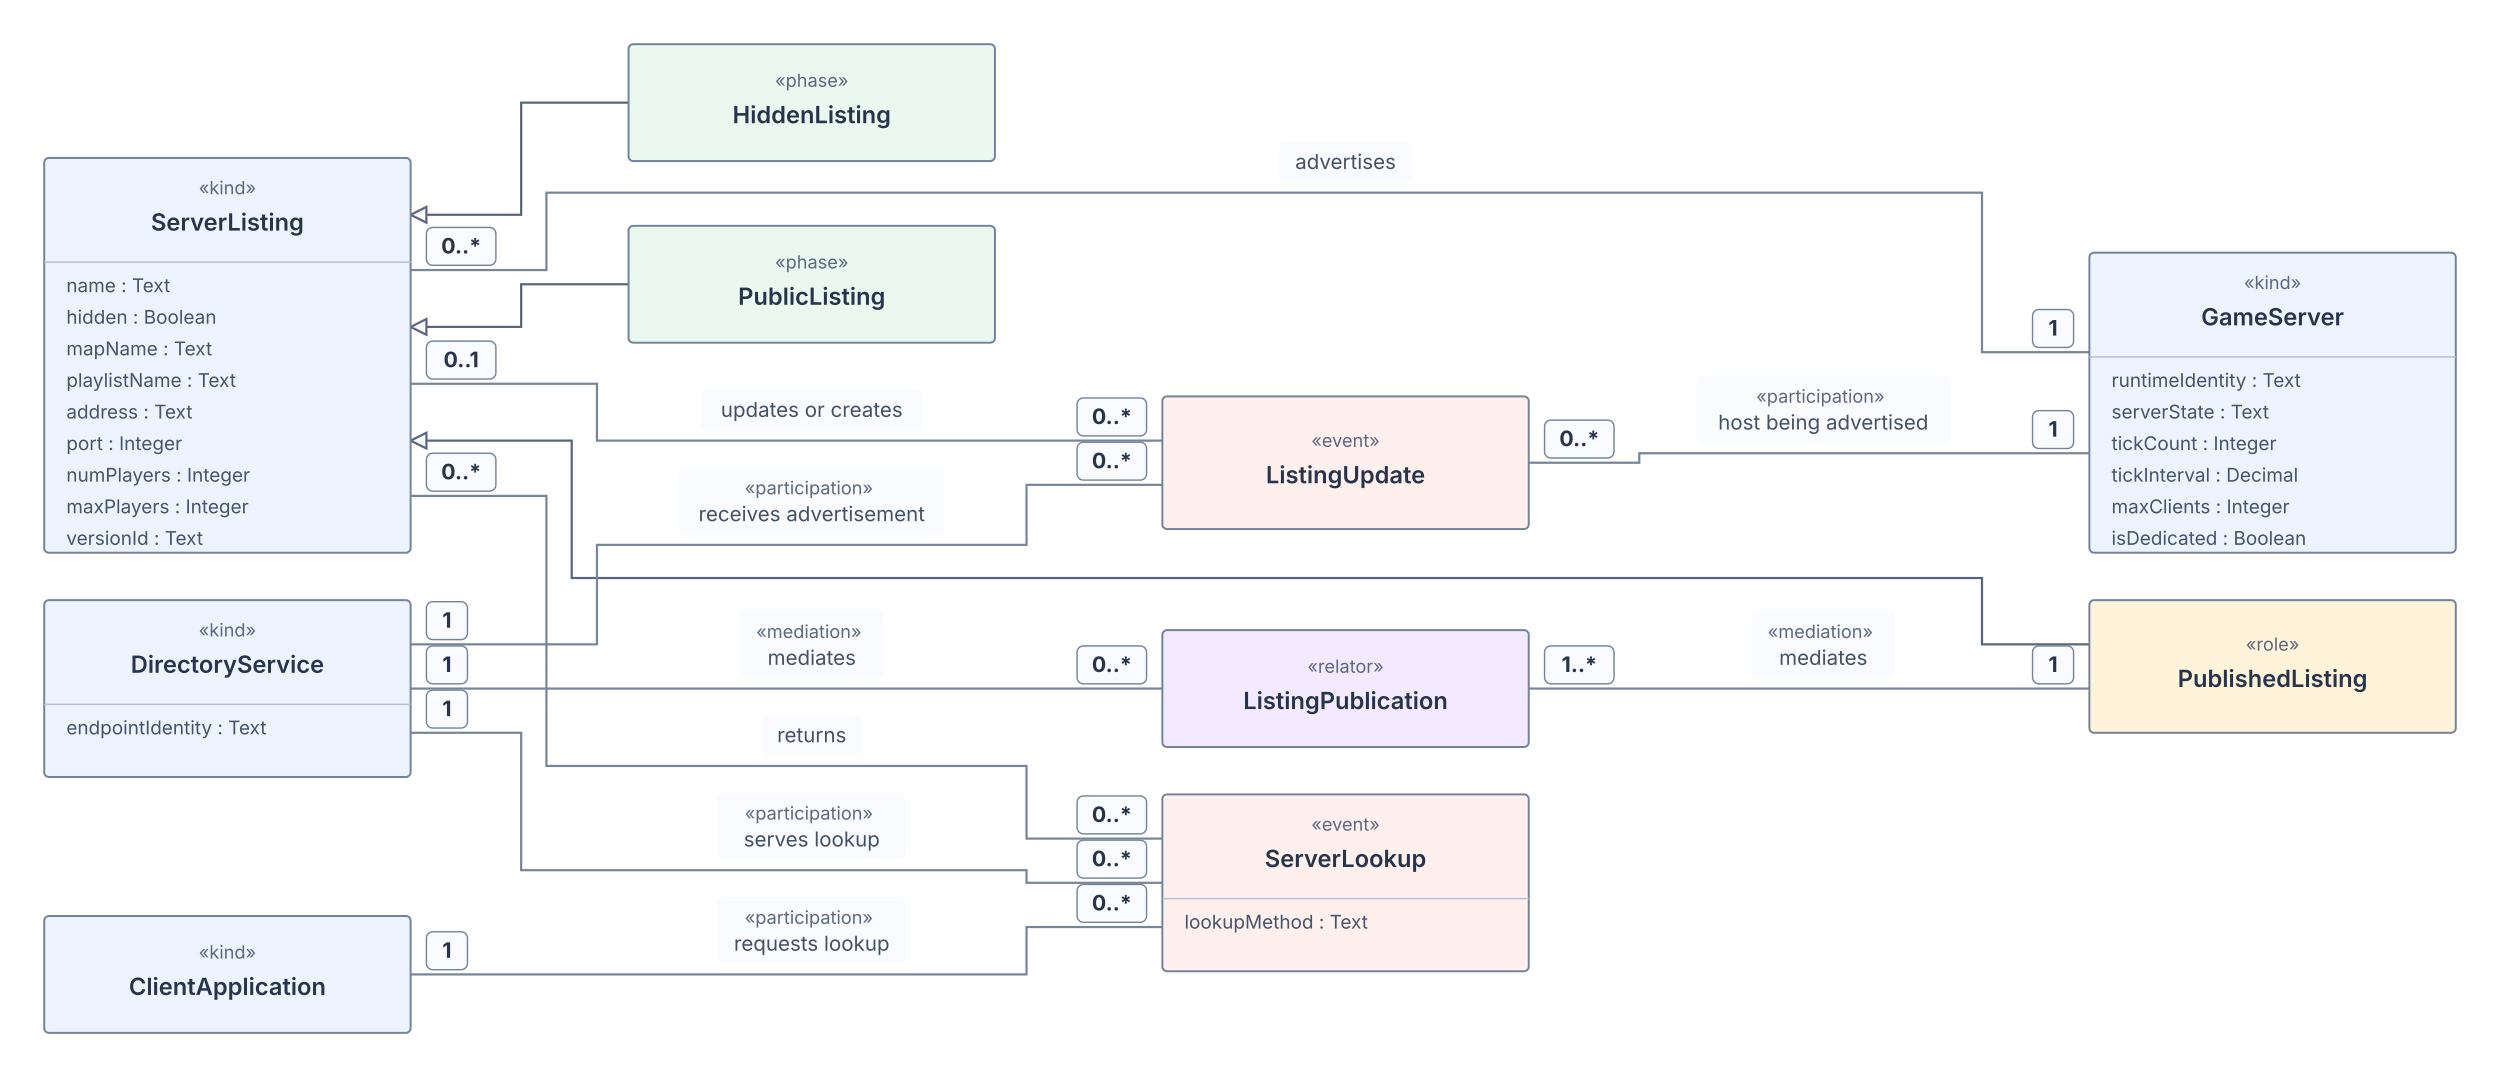
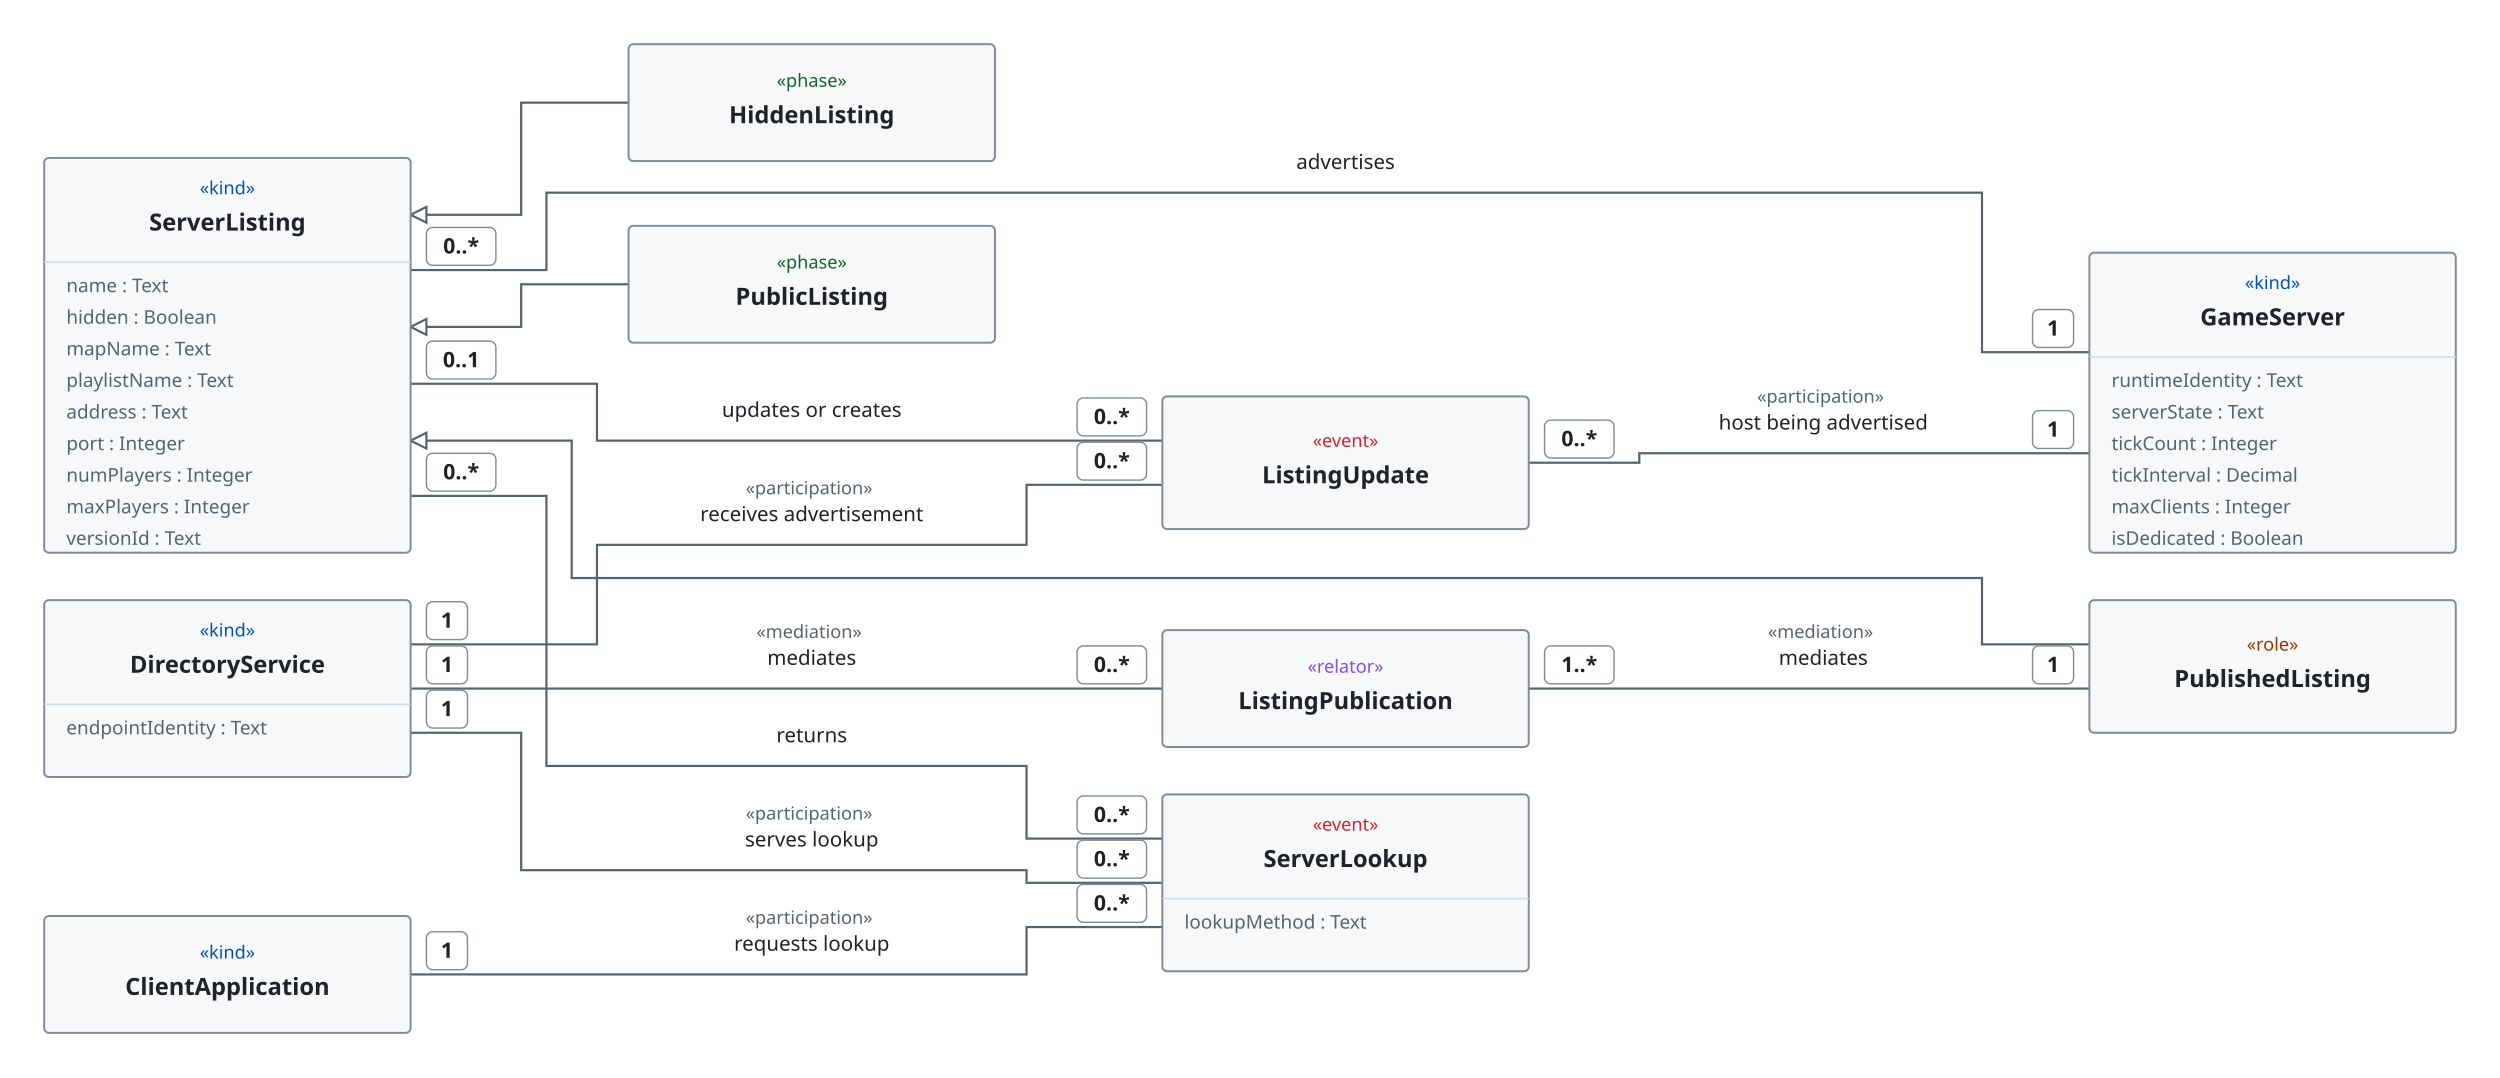
- <svg xmlns="http://www.w3.org/2000/svg" width="1583" height="682" viewBox="0 0 1583 682" role="img" aria-label="R5 server discovery and publication" style="font-family:Inter,Segoe UI,Arial,sans-serif">
+ <svg xmlns="http://www.w3.org/2000/svg" width="1583" height="682" viewBox="0 0 1583 682" role="img" aria-label="R5 server discovery and publication" style="font-family:-apple-system,BlinkMacSystemFont,Segoe UI,Noto Sans,Helvetica,Arial,sans-serif">
  <defs>
    <marker id="inheritance-_R_0_" markerWidth="13" markerHeight="12" refX="11" refY="6" orient="auto" markerUnits="userSpaceOnUse">
-       <path d="M1 1 L11 6 L1 11 Z" fill="var(--canvas,#fafbfe)" stroke="var(--diagram-inheritance,#57667e)" stroke-width="1.4" />
+       <path d="M1 1 L11 6 L1 11 Z" fill="var(--canvas,#ffffff)" stroke="var(--diagram-inheritance,#59636e)" stroke-width="1.4" />
    </marker>
    <marker id="inheritance-_R_0_-active" markerWidth="13" markerHeight="12" refX="11" refY="6" orient="auto" markerUnits="userSpaceOnUse">
-       <path d="M1 1 L11 6 L1 11 Z" fill="var(--canvas,#fafbfe)" stroke="var(--accent,#486bd0)" stroke-width="1.4" />
+       <path d="M1 1 L11 6 L1 11 Z" fill="var(--canvas,#ffffff)" stroke="var(--accent,#0969da)" stroke-width="1.4" />
    </marker>
  </defs>
  <g class="relation-routes">
    <g class="diagram-element edge relation-route generalization" data-edge="generalization-PublishedListing-ServerListing" data-element-kind="edge" data-element-id="generalization-PublishedListing-ServerListing" data-source="class-PublishedListing" data-target="class-ServerListing" aria-label="PublishedListing inherits ServerListing">
      <g>
-         <path class="edge-path" d="M1323 408 L1255 408 L1255 366 L362 366 L362 279 L260 279" fill="none" stroke="var(--diagram-inheritance,#57667e)" stroke-width="1.4" marker-end="url(#inheritance-_R_0_)" />
+         <path class="edge-path" d="M1323 408 L1255 408 L1255 366 L362 366 L362 279 L260 279" fill="none" stroke="var(--diagram-inheritance,#59636e)" stroke-width="1.4" marker-end="url(#inheritance-_R_0_)" />
      </g>
    </g>
    <g class="diagram-element edge relation-route generalization" data-edge="generalization-HiddenListing-ServerListing" data-element-kind="edge" data-element-id="generalization-HiddenListing-ServerListing" data-source="class-HiddenListing" data-target="class-ServerListing" aria-label="HiddenListing inherits ServerListing">
      <g>
-         <path class="edge-path" d="M398 65 L330 65 L330 136 L260 136" fill="none" stroke="var(--diagram-inheritance,#57667e)" stroke-width="1.4" marker-end="url(#inheritance-_R_0_)" />
+         <path class="edge-path" d="M398 65 L330 65 L330 136 L260 136" fill="none" stroke="var(--diagram-inheritance,#59636e)" stroke-width="1.4" marker-end="url(#inheritance-_R_0_)" />
      </g>
    </g>
    <g class="diagram-element edge relation-route generalization" data-edge="generalization-PublicListing-ServerListing" data-element-kind="edge" data-element-id="generalization-PublicListing-ServerListing" data-source="class-PublicListing" data-target="class-ServerListing" aria-label="PublicListing inherits ServerListing">
      <g>
-         <path class="edge-path" d="M398 180 L330 180 L330 207 L260 207" fill="none" stroke="var(--diagram-inheritance,#57667e)" stroke-width="1.4" marker-end="url(#inheritance-_R_0_)" />
+         <path class="edge-path" d="M398 180 L330 180 L330 207 L260 207" fill="none" stroke="var(--diagram-inheritance,#59636e)" stroke-width="1.4" marker-end="url(#inheritance-_R_0_)" />
      </g>
    </g>
    <g class="diagram-element edge relation-route" data-edge="relation-backend-ListingPublication-DirectoryService-mediates" data-element-kind="edge" data-element-id="relation-backend-ListingPublication-DirectoryService-mediates" data-source="class-ListingPublication" data-target="class-DirectoryService" aria-label="mediates: ListingPublication (0..*), DirectoryService (1)">
      <g>
-         <path class="edge-path" d="M736 436 L260 436" fill="none" stroke="var(--diagram-edge,#77859a)" stroke-width="1.4" />
+         <path class="edge-path" d="M736 436 L260 436" fill="none" stroke="var(--diagram-edge,#59636e)" stroke-width="1.4" />
      </g>
    </g>
    <g class="diagram-element edge relation-route" data-edge="relation-backend-ListingPublication-PublishedListing-mediates" data-element-kind="edge" data-element-id="relation-backend-ListingPublication-PublishedListing-mediates" data-source="class-ListingPublication" data-target="class-PublishedListing" aria-label="mediates: ListingPublication (1..*), PublishedListing (1)">
      <g>
-         <path class="edge-path" d="M968 436 L1323 436" fill="none" stroke="var(--diagram-edge,#77859a)" stroke-width="1.4" />
+         <path class="edge-path" d="M968 436 L1323 436" fill="none" stroke="var(--diagram-edge,#59636e)" stroke-width="1.4" />
      </g>
    </g>
    <g class="diagram-element edge relation-route" data-edge="relation-backend-ServerListing-GameServer-advertises" data-element-kind="edge" data-element-id="relation-backend-ServerListing-GameServer-advertises" data-source="class-ServerListing" data-target="class-GameServer" aria-label="advertises: ServerListing (0..*), GameServer (1)">
      <g>
-         <path class="edge-path" d="M260 171 L346 171 L346 122 L1255 122 L1255 223 L1323 223" fill="none" stroke="var(--diagram-edge,#77859a)" stroke-width="1.4" />
+         <path class="edge-path" d="M260 171 L346 171 L346 122 L1255 122 L1255 223 L1323 223" fill="none" stroke="var(--diagram-edge,#59636e)" stroke-width="1.4" />
      </g>
    </g>
    <g class="diagram-element edge relation-route" data-edge="relation-backend-GameServer-ListingUpdate-host-being-advertised" data-element-kind="edge" data-element-id="relation-backend-GameServer-ListingUpdate-host-being-advertised" data-source="class-GameServer" data-target="class-ListingUpdate" aria-label="host being advertised: GameServer (1), ListingUpdate (0..*)">
      <g>
-         <path class="edge-path" d="M1323 287 L1038 287 L1038 293 L968 293" fill="none" stroke="var(--diagram-edge,#77859a)" stroke-width="1.4" />
+         <path class="edge-path" d="M1323 287 L1038 287 L1038 293 L968 293" fill="none" stroke="var(--diagram-edge,#59636e)" stroke-width="1.4" />
      </g>
    </g>
    <g class="diagram-element edge relation-route" data-edge="relation-backend-DirectoryService-ListingUpdate-receives-advertisement" data-element-kind="edge" data-element-id="relation-backend-DirectoryService-ListingUpdate-receives-advertisement" data-source="class-DirectoryService" data-target="class-ListingUpdate" aria-label="receives advertisement: DirectoryService (1), ListingUpdate (0..*)">
      <g>
-         <path class="edge-path" d="M260 408 L378 408 L378 345 L650 345 L650 307 L736 307" fill="none" stroke="var(--diagram-edge,#77859a)" stroke-width="1.4" />
+         <path class="edge-path" d="M260 408 L378 408 L378 345 L650 345 L650 307 L736 307" fill="none" stroke="var(--diagram-edge,#59636e)" stroke-width="1.4" />
      </g>
    </g>
    <g class="diagram-element edge relation-route" data-edge="relation-backend-ListingUpdate-ServerListing-updates-or-creates" data-element-kind="edge" data-element-id="relation-backend-ListingUpdate-ServerListing-updates-or-creates" data-source="class-ListingUpdate" data-target="class-ServerListing" aria-label="updates or creates: ListingUpdate (0..*), ServerListing (0..1)">
      <g>
-         <path class="edge-path" d="M736 279 L378 279 L378 243 L260 243" fill="none" stroke="var(--diagram-edge,#77859a)" stroke-width="1.4" />
+         <path class="edge-path" d="M736 279 L378 279 L378 243 L260 243" fill="none" stroke="var(--diagram-edge,#59636e)" stroke-width="1.4" />
      </g>
    </g>
    <g class="diagram-element edge relation-route" data-edge="relation-backend-ClientApplication-ServerLookup-requests-lookup" data-element-kind="edge" data-element-id="relation-backend-ClientApplication-ServerLookup-requests-lookup" data-source="class-ClientApplication" data-target="class-ServerLookup" aria-label="requests lookup: ClientApplication (1), ServerLookup (0..*)">
      <g>
-         <path class="edge-path" d="M260 617 L650 617 L650 587 L736 587" fill="none" stroke="var(--diagram-edge,#77859a)" stroke-width="1.4" />
+         <path class="edge-path" d="M260 617 L650 617 L650 587 L736 587" fill="none" stroke="var(--diagram-edge,#59636e)" stroke-width="1.4" />
      </g>
    </g>
    <g class="diagram-element edge relation-route" data-edge="relation-backend-DirectoryService-ServerLookup-serves-lookup" data-element-kind="edge" data-element-id="relation-backend-DirectoryService-ServerLookup-serves-lookup" data-source="class-DirectoryService" data-target="class-ServerLookup" aria-label="serves lookup: DirectoryService (1), ServerLookup (0..*)">
      <g>
-         <path class="edge-path" d="M260 464 L330 464 L330 551 L650 551 L650 559 L736 559" fill="none" stroke="var(--diagram-edge,#77859a)" stroke-width="1.4" />
+         <path class="edge-path" d="M260 464 L330 464 L330 551 L650 551 L650 559 L736 559" fill="none" stroke="var(--diagram-edge,#59636e)" stroke-width="1.4" />
      </g>
    </g>
    <g class="diagram-element edge relation-route" data-edge="relation-backend-ServerLookup-ServerListing-returns" data-element-kind="edge" data-element-id="relation-backend-ServerLookup-ServerListing-returns" data-source="class-ServerLookup" data-target="class-ServerListing" aria-label="returns: ServerLookup (0..*), ServerListing (0..*)">
      <g>
-         <path class="edge-path" d="M736 531 L650 531 L650 485 L346 485 L346 314 L260 314" fill="none" stroke="var(--diagram-edge,#77859a)" stroke-width="1.4" />
+         <path class="edge-path" d="M736 531 L650 531 L650 485 L346 485 L346 314 L260 314" fill="none" stroke="var(--diagram-edge,#59636e)" stroke-width="1.4" />
      </g>
    </g>
  </g>
  <g class="relation-label-layer">
    <g class="diagram-element edge relation-labels" data-edge="generalization-PublishedListing-ServerListing" data-element-kind="edge" data-element-id="generalization-PublishedListing-ServerListing" aria-hidden="true" />
    <g class="diagram-element edge relation-labels" data-edge="generalization-HiddenListing-ServerListing" data-element-kind="edge" data-element-id="generalization-HiddenListing-ServerListing" aria-hidden="true" />
    <g class="diagram-element edge relation-labels" data-edge="generalization-PublicListing-ServerListing" data-element-kind="edge" data-element-id="generalization-PublicListing-ServerListing" aria-hidden="true" />
    <g class="diagram-element edge relation-labels" data-edge="relation-backend-ListingPublication-DirectoryService-mediates" data-element-kind="edge" data-element-id="relation-backend-ListingPublication-DirectoryService-mediates" aria-hidden="true">
      <g class="edge-label" transform="translate(468.5 387)">
-         <rect width="91" height="42" rx="3" fill="var(--canvas,#fafbfe)" />
-         <text x="45.5" text-anchor="middle" fill="var(--diagram-label,#42516a)" font-size="13">
-           <tspan x="45.5" y="17" font-size="11.5" fill="var(--diagram-muted,#5b687f)">«mediation»</tspan>
+         <rect width="91" height="42" rx="3" fill="var(--canvas,#ffffff)" />
+         <text x="45.5" text-anchor="middle" fill="var(--diagram-label,#1f2328)" font-size="13">
+           <tspan x="45.5" y="17" font-size="11.5" fill="var(--diagram-muted,#59636e)">«mediation»</tspan>
          <tspan x="45.5" y="34">mediates</tspan>
        </text>
      </g>
      <g class="edge-label" transform="translate(682 409)">
        <g class="multiplicity" data-end="source" data-node-id="class-ListingPublication">
-           <rect width="44" height="24" rx="4" fill="var(--canvas,#fafbfe)" stroke="var(--diagram-border,#72839d)" stroke-width="0.9" />
-           <text x="22" y="16.5" text-anchor="middle" fill="var(--text,#26354c)" font-size="13.5" font-weight="650">0..*</text>
+           <rect width="44" height="24" rx="4" fill="var(--canvas,#ffffff)" stroke="var(--diagram-border,#818b98)" stroke-width="0.9" />
+           <text x="22" y="16.5" text-anchor="middle" fill="var(--text,#1f2328)" font-size="13.5" font-weight="650">0..*</text>
        </g>
      </g>
      <g class="edge-label" transform="translate(270 409)">
        <g class="multiplicity" data-end="target" data-node-id="class-DirectoryService">
-           <rect width="26" height="24" rx="4" fill="var(--canvas,#fafbfe)" stroke="var(--diagram-border,#72839d)" stroke-width="0.9" />
-           <text x="13" y="16.5" text-anchor="middle" fill="var(--text,#26354c)" font-size="13.5" font-weight="650">1</text>
+           <rect width="26" height="24" rx="4" fill="var(--canvas,#ffffff)" stroke="var(--diagram-border,#818b98)" stroke-width="0.9" />
+           <text x="13" y="16.5" text-anchor="middle" fill="var(--text,#1f2328)" font-size="13.5" font-weight="650">1</text>
        </g>
      </g>
    </g>
    <g class="diagram-element edge relation-labels" data-edge="relation-backend-ListingPublication-PublishedListing-mediates" data-element-kind="edge" data-element-id="relation-backend-ListingPublication-PublishedListing-mediates" aria-hidden="true">
      <g class="edge-label" transform="translate(1109 387)">
-         <rect width="91" height="42" rx="3" fill="var(--canvas,#fafbfe)" />
-         <text x="45.5" text-anchor="middle" fill="var(--diagram-label,#42516a)" font-size="13">
-           <tspan x="45.5" y="17" font-size="11.5" fill="var(--diagram-muted,#5b687f)">«mediation»</tspan>
+         <rect width="91" height="42" rx="3" fill="var(--canvas,#ffffff)" />
+         <text x="45.5" text-anchor="middle" fill="var(--diagram-label,#1f2328)" font-size="13">
+           <tspan x="45.5" y="17" font-size="11.5" fill="var(--diagram-muted,#59636e)">«mediation»</tspan>
          <tspan x="45.5" y="34">mediates</tspan>
        </text>
      </g>
      <g class="edge-label" transform="translate(978 409)">
        <g class="multiplicity" data-end="source" data-node-id="class-ListingPublication">
-           <rect width="44" height="24" rx="4" fill="var(--canvas,#fafbfe)" stroke="var(--diagram-border,#72839d)" stroke-width="0.9" />
-           <text x="22" y="16.5" text-anchor="middle" fill="var(--text,#26354c)" font-size="13.5" font-weight="650">1..*</text>
+           <rect width="44" height="24" rx="4" fill="var(--canvas,#ffffff)" stroke="var(--diagram-border,#818b98)" stroke-width="0.9" />
+           <text x="22" y="16.5" text-anchor="middle" fill="var(--text,#1f2328)" font-size="13.5" font-weight="650">1..*</text>
        </g>
      </g>
      <g class="edge-label" transform="translate(1287 409)">
        <g class="multiplicity" data-end="target" data-node-id="class-PublishedListing">
-           <rect width="26" height="24" rx="4" fill="var(--canvas,#fafbfe)" stroke="var(--diagram-border,#72839d)" stroke-width="0.9" />
-           <text x="13" y="16.5" text-anchor="middle" fill="var(--text,#26354c)" font-size="13.5" font-weight="650">1</text>
+           <rect width="26" height="24" rx="4" fill="var(--canvas,#ffffff)" stroke="var(--diagram-border,#818b98)" stroke-width="0.9" />
+           <text x="13" y="16.5" text-anchor="middle" fill="var(--text,#1f2328)" font-size="13.5" font-weight="650">1</text>
        </g>
      </g>
    </g>
    <g class="diagram-element edge relation-labels" data-edge="relation-backend-ServerListing-GameServer-advertises" data-element-kind="edge" data-element-id="relation-backend-ServerListing-GameServer-advertises" aria-hidden="true">
      <g class="edge-label" transform="translate(810 90)">
-         <rect width="84" height="25" rx="3" fill="var(--canvas,#fafbfe)" />
-         <text x="42" text-anchor="middle" fill="var(--diagram-label,#42516a)" font-size="13">
+         <rect width="84" height="25" rx="3" fill="var(--canvas,#ffffff)" />
+         <text x="42" text-anchor="middle" fill="var(--diagram-label,#1f2328)" font-size="13">
          <tspan x="42" y="17">advertises</tspan>
        </text>
      </g>
      <g class="edge-label" transform="translate(270 144)">
        <g class="multiplicity" data-end="source" data-node-id="class-ServerListing">
-           <rect width="44" height="24" rx="4" fill="var(--canvas,#fafbfe)" stroke="var(--diagram-border,#72839d)" stroke-width="0.9" />
-           <text x="22" y="16.5" text-anchor="middle" fill="var(--text,#26354c)" font-size="13.5" font-weight="650">0..*</text>
+           <rect width="44" height="24" rx="4" fill="var(--canvas,#ffffff)" stroke="var(--diagram-border,#818b98)" stroke-width="0.9" />
+           <text x="22" y="16.5" text-anchor="middle" fill="var(--text,#1f2328)" font-size="13.5" font-weight="650">0..*</text>
        </g>
      </g>
      <g class="edge-label" transform="translate(1287 196)">
        <g class="multiplicity" data-end="target" data-node-id="class-GameServer">
-           <rect width="26" height="24" rx="4" fill="var(--canvas,#fafbfe)" stroke="var(--diagram-border,#72839d)" stroke-width="0.9" />
-           <text x="13" y="16.5" text-anchor="middle" fill="var(--text,#26354c)" font-size="13.5" font-weight="650">1</text>
+           <rect width="26" height="24" rx="4" fill="var(--canvas,#ffffff)" stroke="var(--diagram-border,#818b98)" stroke-width="0.9" />
+           <text x="13" y="16.5" text-anchor="middle" fill="var(--text,#1f2328)" font-size="13.5" font-weight="650">1</text>
        </g>
      </g>
    </g>
    <g class="diagram-element edge relation-labels" data-edge="relation-backend-GameServer-ListingUpdate-host-being-advertised" data-element-kind="edge" data-element-id="relation-backend-GameServer-ListingUpdate-host-being-advertised" aria-hidden="true">
      <g class="edge-label" transform="translate(1074 238)">
-         <rect width="161" height="42" rx="3" fill="var(--canvas,#fafbfe)" />
-         <text x="80.5" text-anchor="middle" fill="var(--diagram-label,#42516a)" font-size="13">
-           <tspan x="80.5" y="17" font-size="11.5" fill="var(--diagram-muted,#5b687f)">«participation»</tspan>
+         <rect width="161" height="42" rx="3" fill="var(--canvas,#ffffff)" />
+         <text x="80.5" text-anchor="middle" fill="var(--diagram-label,#1f2328)" font-size="13">
+           <tspan x="80.5" y="17" font-size="11.5" fill="var(--diagram-muted,#59636e)">«participation»</tspan>
          <tspan x="80.5" y="34">host being advertised</tspan>
        </text>
      </g>
      <g class="edge-label" transform="translate(1287 260)">
        <g class="multiplicity" data-end="source" data-node-id="class-GameServer">
-           <rect width="26" height="24" rx="4" fill="var(--canvas,#fafbfe)" stroke="var(--diagram-border,#72839d)" stroke-width="0.9" />
-           <text x="13" y="16.5" text-anchor="middle" fill="var(--text,#26354c)" font-size="13.5" font-weight="650">1</text>
+           <rect width="26" height="24" rx="4" fill="var(--canvas,#ffffff)" stroke="var(--diagram-border,#818b98)" stroke-width="0.9" />
+           <text x="13" y="16.5" text-anchor="middle" fill="var(--text,#1f2328)" font-size="13.5" font-weight="650">1</text>
        </g>
      </g>
      <g class="edge-label" transform="translate(978 266)">
        <g class="multiplicity" data-end="target" data-node-id="class-ListingUpdate">
-           <rect width="44" height="24" rx="4" fill="var(--canvas,#fafbfe)" stroke="var(--diagram-border,#72839d)" stroke-width="0.9" />
-           <text x="22" y="16.5" text-anchor="middle" fill="var(--text,#26354c)" font-size="13.5" font-weight="650">0..*</text>
+           <rect width="44" height="24" rx="4" fill="var(--canvas,#ffffff)" stroke="var(--diagram-border,#818b98)" stroke-width="0.9" />
+           <text x="22" y="16.5" text-anchor="middle" fill="var(--text,#1f2328)" font-size="13.5" font-weight="650">0..*</text>
        </g>
      </g>
    </g>
    <g class="diagram-element edge relation-labels" data-edge="relation-backend-DirectoryService-ListingUpdate-receives-advertisement" data-element-kind="edge" data-element-id="relation-backend-DirectoryService-ListingUpdate-receives-advertisement" aria-hidden="true">
      <g class="edge-label" transform="translate(430 296)">
-         <rect width="168" height="42" rx="3" fill="var(--canvas,#fafbfe)" />
-         <text x="84" text-anchor="middle" fill="var(--diagram-label,#42516a)" font-size="13">
-           <tspan x="84" y="17" font-size="11.5" fill="var(--diagram-muted,#5b687f)">«participation»</tspan>
+         <rect width="168" height="42" rx="3" fill="var(--canvas,#ffffff)" />
+         <text x="84" text-anchor="middle" fill="var(--diagram-label,#1f2328)" font-size="13">
+           <tspan x="84" y="17" font-size="11.5" fill="var(--diagram-muted,#59636e)">«participation»</tspan>
          <tspan x="84" y="34">receives advertisement</tspan>
        </text>
      </g>
      <g class="edge-label" transform="translate(270 381)">
        <g class="multiplicity" data-end="source" data-node-id="class-DirectoryService">
-           <rect width="26" height="24" rx="4" fill="var(--canvas,#fafbfe)" stroke="var(--diagram-border,#72839d)" stroke-width="0.9" />
-           <text x="13" y="16.5" text-anchor="middle" fill="var(--text,#26354c)" font-size="13.5" font-weight="650">1</text>
+           <rect width="26" height="24" rx="4" fill="var(--canvas,#ffffff)" stroke="var(--diagram-border,#818b98)" stroke-width="0.9" />
+           <text x="13" y="16.5" text-anchor="middle" fill="var(--text,#1f2328)" font-size="13.5" font-weight="650">1</text>
        </g>
      </g>
      <g class="edge-label" transform="translate(682 280)">
        <g class="multiplicity" data-end="target" data-node-id="class-ListingUpdate">
-           <rect width="44" height="24" rx="4" fill="var(--canvas,#fafbfe)" stroke="var(--diagram-border,#72839d)" stroke-width="0.9" />
-           <text x="22" y="16.5" text-anchor="middle" fill="var(--text,#26354c)" font-size="13.5" font-weight="650">0..*</text>
+           <rect width="44" height="24" rx="4" fill="var(--canvas,#ffffff)" stroke="var(--diagram-border,#818b98)" stroke-width="0.9" />
+           <text x="22" y="16.5" text-anchor="middle" fill="var(--text,#1f2328)" font-size="13.5" font-weight="650">0..*</text>
        </g>
      </g>
    </g>
    <g class="diagram-element edge relation-labels" data-edge="relation-backend-ListingUpdate-ServerListing-updates-or-creates" data-element-kind="edge" data-element-id="relation-backend-ListingUpdate-ServerListing-updates-or-creates" aria-hidden="true">
      <g class="edge-label" transform="translate(444 247)">
-         <rect width="140" height="25" rx="3" fill="var(--canvas,#fafbfe)" />
-         <text x="70" text-anchor="middle" fill="var(--diagram-label,#42516a)" font-size="13">
+         <rect width="140" height="25" rx="3" fill="var(--canvas,#ffffff)" />
+         <text x="70" text-anchor="middle" fill="var(--diagram-label,#1f2328)" font-size="13">
          <tspan x="70" y="17">updates or creates</tspan>
        </text>
      </g>
      <g class="edge-label" transform="translate(682 252)">
        <g class="multiplicity" data-end="source" data-node-id="class-ListingUpdate">
-           <rect width="44" height="24" rx="4" fill="var(--canvas,#fafbfe)" stroke="var(--diagram-border,#72839d)" stroke-width="0.9" />
-           <text x="22" y="16.5" text-anchor="middle" fill="var(--text,#26354c)" font-size="13.5" font-weight="650">0..*</text>
+           <rect width="44" height="24" rx="4" fill="var(--canvas,#ffffff)" stroke="var(--diagram-border,#818b98)" stroke-width="0.9" />
+           <text x="22" y="16.5" text-anchor="middle" fill="var(--text,#1f2328)" font-size="13.5" font-weight="650">0..*</text>
        </g>
      </g>
      <g class="edge-label" transform="translate(270 216)">
        <g class="multiplicity" data-end="target" data-node-id="class-ServerListing">
-           <rect width="44" height="24" rx="4" fill="var(--canvas,#fafbfe)" stroke="var(--diagram-border,#72839d)" stroke-width="0.9" />
-           <text x="22" y="16.5" text-anchor="middle" fill="var(--text,#26354c)" font-size="13.5" font-weight="650">0..1</text>
+           <rect width="44" height="24" rx="4" fill="var(--canvas,#ffffff)" stroke="var(--diagram-border,#818b98)" stroke-width="0.9" />
+           <text x="22" y="16.5" text-anchor="middle" fill="var(--text,#1f2328)" font-size="13.5" font-weight="650">0..1</text>
        </g>
      </g>
    </g>
    <g class="diagram-element edge relation-labels" data-edge="relation-backend-ClientApplication-ServerLookup-requests-lookup" data-element-kind="edge" data-element-id="relation-backend-ClientApplication-ServerLookup-requests-lookup" aria-hidden="true">
      <g class="edge-label" transform="translate(454.5 568)">
-         <rect width="119" height="42" rx="3" fill="var(--canvas,#fafbfe)" />
-         <text x="59.5" text-anchor="middle" fill="var(--diagram-label,#42516a)" font-size="13">
-           <tspan x="59.5" y="17" font-size="11.5" fill="var(--diagram-muted,#5b687f)">«participation»</tspan>
+         <rect width="119" height="42" rx="3" fill="var(--canvas,#ffffff)" />
+         <text x="59.5" text-anchor="middle" fill="var(--diagram-label,#1f2328)" font-size="13">
+           <tspan x="59.5" y="17" font-size="11.5" fill="var(--diagram-muted,#59636e)">«participation»</tspan>
          <tspan x="59.5" y="34">requests lookup</tspan>
        </text>
      </g>
      <g class="edge-label" transform="translate(270 590)">
        <g class="multiplicity" data-end="source" data-node-id="class-ClientApplication">
-           <rect width="26" height="24" rx="4" fill="var(--canvas,#fafbfe)" stroke="var(--diagram-border,#72839d)" stroke-width="0.9" />
-           <text x="13" y="16.5" text-anchor="middle" fill="var(--text,#26354c)" font-size="13.5" font-weight="650">1</text>
+           <rect width="26" height="24" rx="4" fill="var(--canvas,#ffffff)" stroke="var(--diagram-border,#818b98)" stroke-width="0.9" />
+           <text x="13" y="16.5" text-anchor="middle" fill="var(--text,#1f2328)" font-size="13.5" font-weight="650">1</text>
        </g>
      </g>
      <g class="edge-label" transform="translate(682 560)">
        <g class="multiplicity" data-end="target" data-node-id="class-ServerLookup">
-           <rect width="44" height="24" rx="4" fill="var(--canvas,#fafbfe)" stroke="var(--diagram-border,#72839d)" stroke-width="0.9" />
-           <text x="22" y="16.5" text-anchor="middle" fill="var(--text,#26354c)" font-size="13.5" font-weight="650">0..*</text>
+           <rect width="44" height="24" rx="4" fill="var(--canvas,#ffffff)" stroke="var(--diagram-border,#818b98)" stroke-width="0.9" />
+           <text x="22" y="16.5" text-anchor="middle" fill="var(--text,#1f2328)" font-size="13.5" font-weight="650">0..*</text>
        </g>
      </g>
    </g>
    <g class="diagram-element edge relation-labels" data-edge="relation-backend-DirectoryService-ServerLookup-serves-lookup" data-element-kind="edge" data-element-id="relation-backend-DirectoryService-ServerLookup-serves-lookup" aria-hidden="true">
      <g class="edge-label" transform="translate(454.5 502)">
-         <rect width="119" height="42" rx="3" fill="var(--canvas,#fafbfe)" />
-         <text x="59.5" text-anchor="middle" fill="var(--diagram-label,#42516a)" font-size="13">
-           <tspan x="59.5" y="17" font-size="11.5" fill="var(--diagram-muted,#5b687f)">«participation»</tspan>
+         <rect width="119" height="42" rx="3" fill="var(--canvas,#ffffff)" />
+         <text x="59.5" text-anchor="middle" fill="var(--diagram-label,#1f2328)" font-size="13">
+           <tspan x="59.5" y="17" font-size="11.5" fill="var(--diagram-muted,#59636e)">«participation»</tspan>
          <tspan x="59.5" y="34">serves lookup</tspan>
        </text>
      </g>
      <g class="edge-label" transform="translate(270 437)">
        <g class="multiplicity" data-end="source" data-node-id="class-DirectoryService">
-           <rect width="26" height="24" rx="4" fill="var(--canvas,#fafbfe)" stroke="var(--diagram-border,#72839d)" stroke-width="0.9" />
-           <text x="13" y="16.5" text-anchor="middle" fill="var(--text,#26354c)" font-size="13.5" font-weight="650">1</text>
+           <rect width="26" height="24" rx="4" fill="var(--canvas,#ffffff)" stroke="var(--diagram-border,#818b98)" stroke-width="0.9" />
+           <text x="13" y="16.5" text-anchor="middle" fill="var(--text,#1f2328)" font-size="13.5" font-weight="650">1</text>
        </g>
      </g>
      <g class="edge-label" transform="translate(682 532)">
        <g class="multiplicity" data-end="target" data-node-id="class-ServerLookup">
-           <rect width="44" height="24" rx="4" fill="var(--canvas,#fafbfe)" stroke="var(--diagram-border,#72839d)" stroke-width="0.9" />
-           <text x="22" y="16.5" text-anchor="middle" fill="var(--text,#26354c)" font-size="13.5" font-weight="650">0..*</text>
+           <rect width="44" height="24" rx="4" fill="var(--canvas,#ffffff)" stroke="var(--diagram-border,#818b98)" stroke-width="0.9" />
+           <text x="22" y="16.5" text-anchor="middle" fill="var(--text,#1f2328)" font-size="13.5" font-weight="650">0..*</text>
        </g>
      </g>
    </g>
    <g class="diagram-element edge relation-labels" data-edge="relation-backend-ServerLookup-ServerListing-returns" data-element-kind="edge" data-element-id="relation-backend-ServerLookup-ServerListing-returns" aria-hidden="true">
      <g class="edge-label" transform="translate(482.5 453)">
-         <rect width="63" height="25" rx="3" fill="var(--canvas,#fafbfe)" />
-         <text x="31.5" text-anchor="middle" fill="var(--diagram-label,#42516a)" font-size="13">
+         <rect width="63" height="25" rx="3" fill="var(--canvas,#ffffff)" />
+         <text x="31.5" text-anchor="middle" fill="var(--diagram-label,#1f2328)" font-size="13">
          <tspan x="31.5" y="17">returns</tspan>
        </text>
      </g>
      <g class="edge-label" transform="translate(682 504)">
        <g class="multiplicity" data-end="source" data-node-id="class-ServerLookup">
-           <rect width="44" height="24" rx="4" fill="var(--canvas,#fafbfe)" stroke="var(--diagram-border,#72839d)" stroke-width="0.9" />
-           <text x="22" y="16.5" text-anchor="middle" fill="var(--text,#26354c)" font-size="13.5" font-weight="650">0..*</text>
+           <rect width="44" height="24" rx="4" fill="var(--canvas,#ffffff)" stroke="var(--diagram-border,#818b98)" stroke-width="0.9" />
+           <text x="22" y="16.5" text-anchor="middle" fill="var(--text,#1f2328)" font-size="13.5" font-weight="650">0..*</text>
        </g>
      </g>
      <g class="edge-label" transform="translate(270 287)">
        <g class="multiplicity" data-end="target" data-node-id="class-ServerListing">
-           <rect width="44" height="24" rx="4" fill="var(--canvas,#fafbfe)" stroke="var(--diagram-border,#72839d)" stroke-width="0.9" />
-           <text x="22" y="16.5" text-anchor="middle" fill="var(--text,#26354c)" font-size="13.5" font-weight="650">0..*</text>
+           <rect width="44" height="24" rx="4" fill="var(--canvas,#ffffff)" stroke="var(--diagram-border,#818b98)" stroke-width="0.9" />
+           <text x="22" y="16.5" text-anchor="middle" fill="var(--text,#1f2328)" font-size="13.5" font-weight="650">0..*</text>
        </g>
      </g>
    </g>
  </g>
  <g class="node-layer">
    <g id="node-GameServer" class="diagram-element node" data-name="GameServer" data-node-id="class-GameServer" data-element-kind="node" data-element-id="class-GameServer" aria-label="GameServer" transform="translate(1323 160)">
-       <rect class="node-box" width="232" height="190" rx="3" fill="var(--node-kind,#edf4ff)" stroke="var(--diagram-border,#72839d)" stroke-width="1.25" vector-effect="non-scaling-stroke" />
-       <text x="116" y="23" text-anchor="middle" fill="var(--diagram-muted,#5b687f)" font-size="11.5">«kind»</text>
-       <text x="116" y="46" text-anchor="middle" fill="var(--text,#26354c)" font-size="15" font-weight="600">GameServer</text>
-       <path d="M0 66 H232" stroke="var(--diagram-divider,#b7c2d2)" />
-       <g class="attributes" fill="var(--diagram-attribute,#44546c)" font-size="12">
+       <rect class="node-box" width="232" height="190" rx="3" fill="var(--node-kind,#f6f8fa)" stroke="var(--diagram-border,#818b98)" stroke-width="1.25" vector-effect="non-scaling-stroke" />
+       <text x="116" y="23" text-anchor="middle" fill="var(--type-kind,#0550ae)" font-size="11.5">«kind»</text>
+       <text x="116" y="46" text-anchor="middle" fill="var(--text,#1f2328)" font-size="15" font-weight="600">GameServer</text>
+       <path d="M0 66 H232" stroke="var(--diagram-divider,#d1d9e0)" />
+       <g class="attributes" fill="var(--diagram-attribute,#59636e)" font-size="12">
        <text x="14" y="85">runtimeIdentity : Text</text>
        <text x="14" y="105">serverState : Text</text>
        <text x="14" y="125">tickCount : Integer</text>
        <text x="14" y="145">tickInterval : Decimal</text>
        <text x="14" y="165">maxClients : Integer</text>
        <text x="14" y="185">isDedicated : Boolean</text>
      </g>
    </g>
    <g id="node-ClientApplication" class="diagram-element node" data-name="ClientApplication" data-node-id="class-ClientApplication" data-element-kind="node" data-element-id="class-ClientApplication" aria-label="ClientApplication" transform="translate(28 580)">
-       <rect class="node-box" width="232" height="74" rx="3" fill="var(--node-kind,#edf4ff)" stroke="var(--diagram-border,#72839d)" stroke-width="1.25" vector-effect="non-scaling-stroke" />
-       <text x="116" y="27" text-anchor="middle" fill="var(--diagram-muted,#5b687f)" font-size="11.5">«kind»</text>
-       <text x="116" y="50" text-anchor="middle" fill="var(--text,#26354c)" font-size="15" font-weight="600">ClientApplication</text>
+       <rect class="node-box" width="232" height="74" rx="3" fill="var(--node-kind,#f6f8fa)" stroke="var(--diagram-border,#818b98)" stroke-width="1.25" vector-effect="non-scaling-stroke" />
+       <text x="116" y="27" text-anchor="middle" fill="var(--type-kind,#0550ae)" font-size="11.5">«kind»</text>
+       <text x="116" y="50" text-anchor="middle" fill="var(--text,#1f2328)" font-size="15" font-weight="600">ClientApplication</text>
    </g>
    <g id="node-DirectoryService" class="diagram-element node" data-name="DirectoryService" data-node-id="class-DirectoryService" data-element-kind="node" data-element-id="class-DirectoryService" aria-label="DirectoryService" transform="translate(28 380)">
-       <rect class="node-box" width="232" height="112" rx="3" fill="var(--node-kind,#edf4ff)" stroke="var(--diagram-border,#72839d)" stroke-width="1.25" vector-effect="non-scaling-stroke" />
-       <text x="116" y="23" text-anchor="middle" fill="var(--diagram-muted,#5b687f)" font-size="11.5">«kind»</text>
-       <text x="116" y="46" text-anchor="middle" fill="var(--text,#26354c)" font-size="15" font-weight="600">DirectoryService</text>
-       <path d="M0 66 H232" stroke="var(--diagram-divider,#b7c2d2)" />
-       <g class="attributes" fill="var(--diagram-attribute,#44546c)" font-size="12">
+       <rect class="node-box" width="232" height="112" rx="3" fill="var(--node-kind,#f6f8fa)" stroke="var(--diagram-border,#818b98)" stroke-width="1.25" vector-effect="non-scaling-stroke" />
+       <text x="116" y="23" text-anchor="middle" fill="var(--type-kind,#0550ae)" font-size="11.5">«kind»</text>
+       <text x="116" y="46" text-anchor="middle" fill="var(--text,#1f2328)" font-size="15" font-weight="600">DirectoryService</text>
+       <path d="M0 66 H232" stroke="var(--diagram-divider,#d1d9e0)" />
+       <g class="attributes" fill="var(--diagram-attribute,#59636e)" font-size="12">
        <text x="14" y="85">endpointIdentity : Text</text>
      </g>
    </g>
    <g id="node-ServerListing" class="diagram-element node" data-name="ServerListing" data-node-id="class-ServerListing" data-element-kind="node" data-element-id="class-ServerListing" aria-label="ServerListing" transform="translate(28 100)">
-       <rect class="node-box" width="232" height="250" rx="3" fill="var(--node-kind,#edf4ff)" stroke="var(--diagram-border,#72839d)" stroke-width="1.25" vector-effect="non-scaling-stroke" />
-       <text x="116" y="23" text-anchor="middle" fill="var(--diagram-muted,#5b687f)" font-size="11.5">«kind»</text>
-       <text x="116" y="46" text-anchor="middle" fill="var(--text,#26354c)" font-size="15" font-weight="600">ServerListing</text>
-       <path d="M0 66 H232" stroke="var(--diagram-divider,#b7c2d2)" />
-       <g class="attributes" fill="var(--diagram-attribute,#44546c)" font-size="12">
+       <rect class="node-box" width="232" height="250" rx="3" fill="var(--node-kind,#f6f8fa)" stroke="var(--diagram-border,#818b98)" stroke-width="1.25" vector-effect="non-scaling-stroke" />
+       <text x="116" y="23" text-anchor="middle" fill="var(--type-kind,#0550ae)" font-size="11.5">«kind»</text>
+       <text x="116" y="46" text-anchor="middle" fill="var(--text,#1f2328)" font-size="15" font-weight="600">ServerListing</text>
+       <path d="M0 66 H232" stroke="var(--diagram-divider,#d1d9e0)" />
+       <g class="attributes" fill="var(--diagram-attribute,#59636e)" font-size="12">
        <text x="14" y="85">name : Text</text>
        <text x="14" y="105">hidden : Boolean</text>
        <text x="14" y="125">mapName : Text</text>
        <text x="14" y="145">playlistName : Text</text>
        <text x="14" y="165">address : Text</text>
        <text x="14" y="185">port : Integer</text>
        <text x="14" y="205">numPlayers : Integer</text>
        <text x="14" y="225">maxPlayers : Integer</text>
        <text x="14" y="245">versionId : Text</text>
      </g>
    </g>
    <g id="node-PublishedListing" class="diagram-element node" data-name="PublishedListing" data-node-id="class-PublishedListing" data-element-kind="node" data-element-id="class-PublishedListing" aria-label="PublishedListing" transform="translate(1323 380)">
-       <rect class="node-box" width="232" height="84" rx="3" fill="var(--node-role,#fff3da)" stroke="var(--diagram-border,#72839d)" stroke-width="1.25" vector-effect="non-scaling-stroke" />
-       <text x="116" y="32" text-anchor="middle" fill="var(--diagram-muted,#5b687f)" font-size="11.5">«role»</text>
-       <text x="116" y="55" text-anchor="middle" fill="var(--text,#26354c)" font-size="15" font-weight="600">PublishedListing</text>
+       <rect class="node-box" width="232" height="84" rx="3" fill="var(--node-role,#f6f8fa)" stroke="var(--diagram-border,#818b98)" stroke-width="1.25" vector-effect="non-scaling-stroke" />
+       <text x="116" y="32" text-anchor="middle" fill="var(--type-role,#953800)" font-size="11.5">«role»</text>
+       <text x="116" y="55" text-anchor="middle" fill="var(--text,#1f2328)" font-size="15" font-weight="600">PublishedListing</text>
    </g>
    <g id="node-ListingPublication" class="diagram-element node" data-name="ListingPublication" data-node-id="class-ListingPublication" data-element-kind="node" data-element-id="class-ListingPublication" aria-label="ListingPublication" transform="translate(736 399)">
-       <rect class="node-box" width="232" height="74" rx="3" fill="var(--node-relator,#f3eaff)" stroke="var(--diagram-border,#72839d)" stroke-width="1.25" vector-effect="non-scaling-stroke" />
-       <text x="116" y="27" text-anchor="middle" fill="var(--diagram-muted,#5b687f)" font-size="11.5">«relator»</text>
-       <text x="116" y="50" text-anchor="middle" fill="var(--text,#26354c)" font-size="15" font-weight="600">ListingPublication</text>
+       <rect class="node-box" width="232" height="74" rx="3" fill="var(--node-relator,#f6f8fa)" stroke="var(--diagram-border,#818b98)" stroke-width="1.25" vector-effect="non-scaling-stroke" />
+       <text x="116" y="27" text-anchor="middle" fill="var(--type-relator,#8250df)" font-size="11.5">«relator»</text>
+       <text x="116" y="50" text-anchor="middle" fill="var(--text,#1f2328)" font-size="15" font-weight="600">ListingPublication</text>
    </g>
    <g id="node-HiddenListing" class="diagram-element node" data-name="HiddenListing" data-node-id="class-HiddenListing" data-element-kind="node" data-element-id="class-HiddenListing" aria-label="HiddenListing" transform="translate(398 28)">
-       <rect class="node-box" width="232" height="74" rx="3" fill="var(--node-phase,#eaf8f0)" stroke="var(--diagram-border,#72839d)" stroke-width="1.25" vector-effect="non-scaling-stroke" />
-       <text x="116" y="27" text-anchor="middle" fill="var(--diagram-muted,#5b687f)" font-size="11.5">«phase»</text>
-       <text x="116" y="50" text-anchor="middle" fill="var(--text,#26354c)" font-size="15" font-weight="600">HiddenListing</text>
+       <rect class="node-box" width="232" height="74" rx="3" fill="var(--node-phase,#f6f8fa)" stroke="var(--diagram-border,#818b98)" stroke-width="1.25" vector-effect="non-scaling-stroke" />
+       <text x="116" y="27" text-anchor="middle" fill="var(--type-phase,#116329)" font-size="11.5">«phase»</text>
+       <text x="116" y="50" text-anchor="middle" fill="var(--text,#1f2328)" font-size="15" font-weight="600">HiddenListing</text>
    </g>
    <g id="node-PublicListing" class="diagram-element node" data-name="PublicListing" data-node-id="class-PublicListing" data-element-kind="node" data-element-id="class-PublicListing" aria-label="PublicListing" transform="translate(398 143)">
-       <rect class="node-box" width="232" height="74" rx="3" fill="var(--node-phase,#eaf8f0)" stroke="var(--diagram-border,#72839d)" stroke-width="1.25" vector-effect="non-scaling-stroke" />
-       <text x="116" y="27" text-anchor="middle" fill="var(--diagram-muted,#5b687f)" font-size="11.5">«phase»</text>
-       <text x="116" y="50" text-anchor="middle" fill="var(--text,#26354c)" font-size="15" font-weight="600">PublicListing</text>
+       <rect class="node-box" width="232" height="74" rx="3" fill="var(--node-phase,#f6f8fa)" stroke="var(--diagram-border,#818b98)" stroke-width="1.25" vector-effect="non-scaling-stroke" />
+       <text x="116" y="27" text-anchor="middle" fill="var(--type-phase,#116329)" font-size="11.5">«phase»</text>
+       <text x="116" y="50" text-anchor="middle" fill="var(--text,#1f2328)" font-size="15" font-weight="600">PublicListing</text>
    </g>
    <g id="node-ListingUpdate" class="diagram-element node" data-name="ListingUpdate" data-node-id="class-ListingUpdate" data-element-kind="node" data-element-id="class-ListingUpdate" aria-label="ListingUpdate" transform="translate(736 251)">
-       <rect class="node-box" width="232" height="84" rx="3" fill="var(--node-event,#fff0ed)" stroke="var(--diagram-border,#72839d)" stroke-width="1.25" vector-effect="non-scaling-stroke" />
-       <text x="116" y="32" text-anchor="middle" fill="var(--diagram-muted,#5b687f)" font-size="11.5">«event»</text>
-       <text x="116" y="55" text-anchor="middle" fill="var(--text,#26354c)" font-size="15" font-weight="600">ListingUpdate</text>
+       <rect class="node-box" width="232" height="84" rx="3" fill="var(--node-event,#f6f8fa)" stroke="var(--diagram-border,#818b98)" stroke-width="1.25" vector-effect="non-scaling-stroke" />
+       <text x="116" y="32" text-anchor="middle" fill="var(--type-event,#cf222e)" font-size="11.5">«event»</text>
+       <text x="116" y="55" text-anchor="middle" fill="var(--text,#1f2328)" font-size="15" font-weight="600">ListingUpdate</text>
    </g>
    <g id="node-ServerLookup" class="diagram-element node" data-name="ServerLookup" data-node-id="class-ServerLookup" data-element-kind="node" data-element-id="class-ServerLookup" aria-label="ServerLookup" transform="translate(736 503)">
-       <rect class="node-box" width="232" height="112" rx="3" fill="var(--node-event,#fff0ed)" stroke="var(--diagram-border,#72839d)" stroke-width="1.25" vector-effect="non-scaling-stroke" />
-       <text x="116" y="23" text-anchor="middle" fill="var(--diagram-muted,#5b687f)" font-size="11.5">«event»</text>
-       <text x="116" y="46" text-anchor="middle" fill="var(--text,#26354c)" font-size="15" font-weight="600">ServerLookup</text>
-       <path d="M0 66 H232" stroke="var(--diagram-divider,#b7c2d2)" />
-       <g class="attributes" fill="var(--diagram-attribute,#44546c)" font-size="12">
+       <rect class="node-box" width="232" height="112" rx="3" fill="var(--node-event,#f6f8fa)" stroke="var(--diagram-border,#818b98)" stroke-width="1.25" vector-effect="non-scaling-stroke" />
+       <text x="116" y="23" text-anchor="middle" fill="var(--type-event,#cf222e)" font-size="11.5">«event»</text>
+       <text x="116" y="46" text-anchor="middle" fill="var(--text,#1f2328)" font-size="15" font-weight="600">ServerLookup</text>
+       <path d="M0 66 H232" stroke="var(--diagram-divider,#d1d9e0)" />
+       <g class="attributes" fill="var(--diagram-attribute,#59636e)" font-size="12">
        <text x="14" y="85">lookupMethod : Text</text>
      </g>
    </g>
  </g>
</svg>
